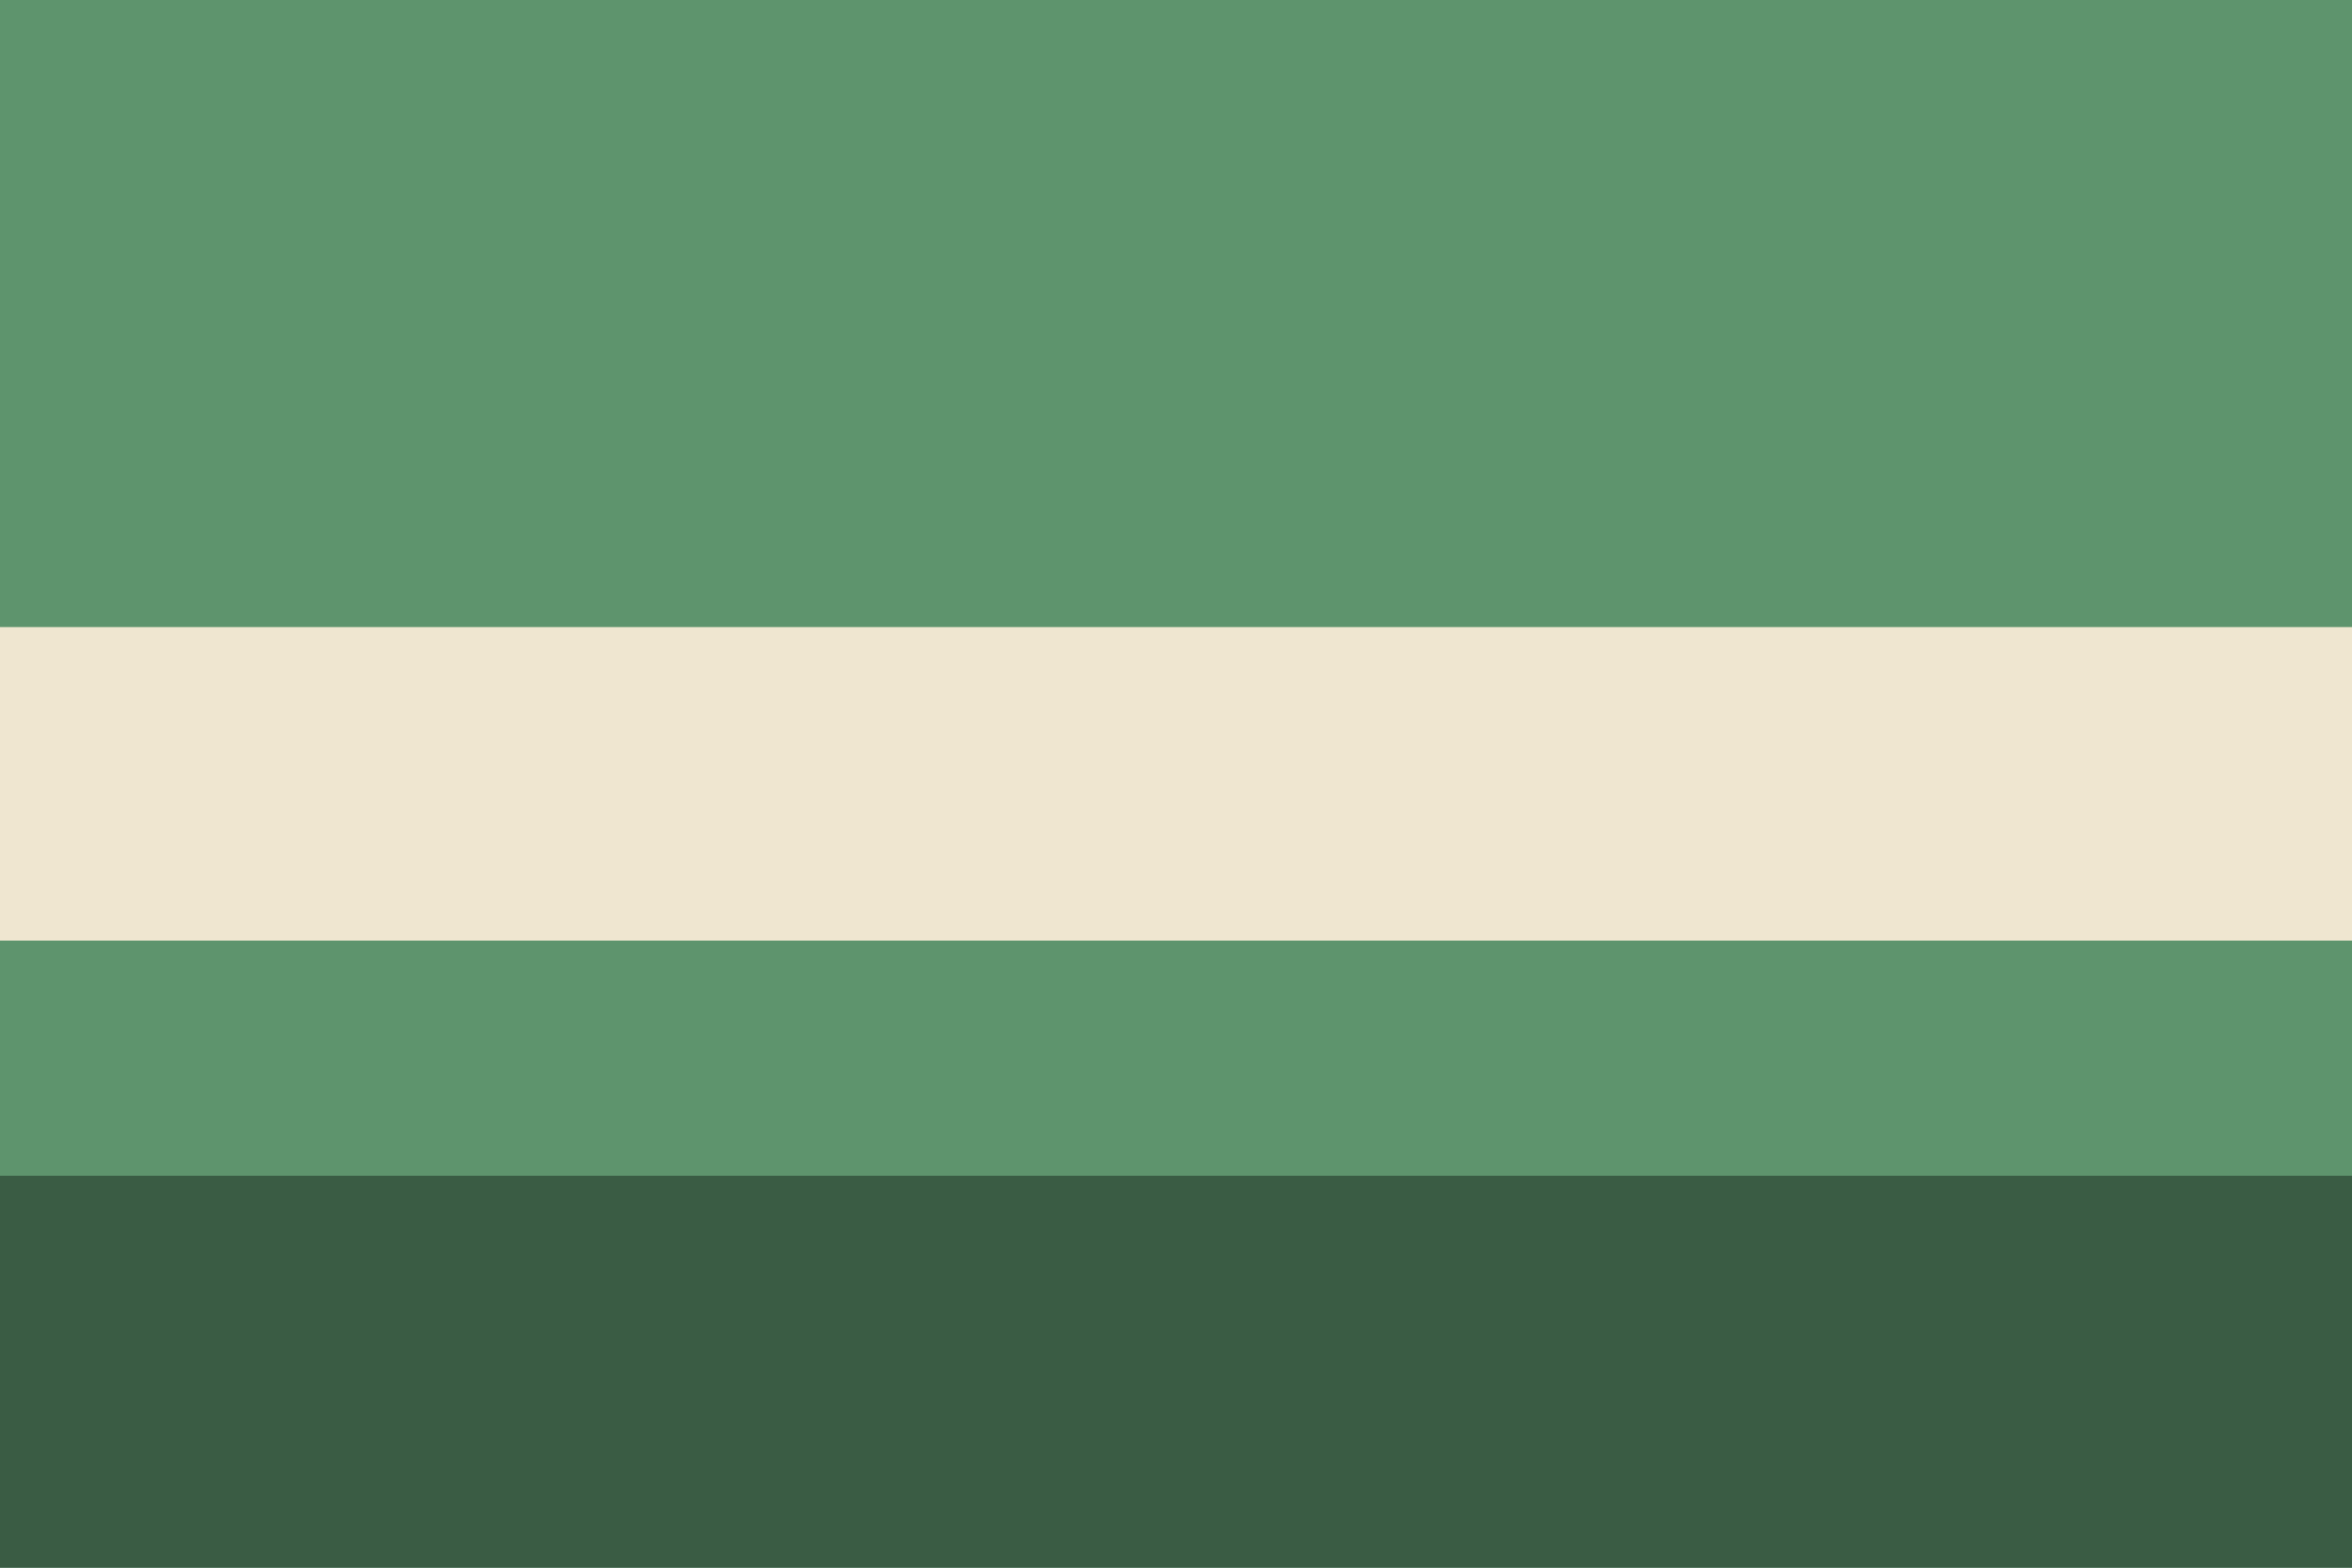
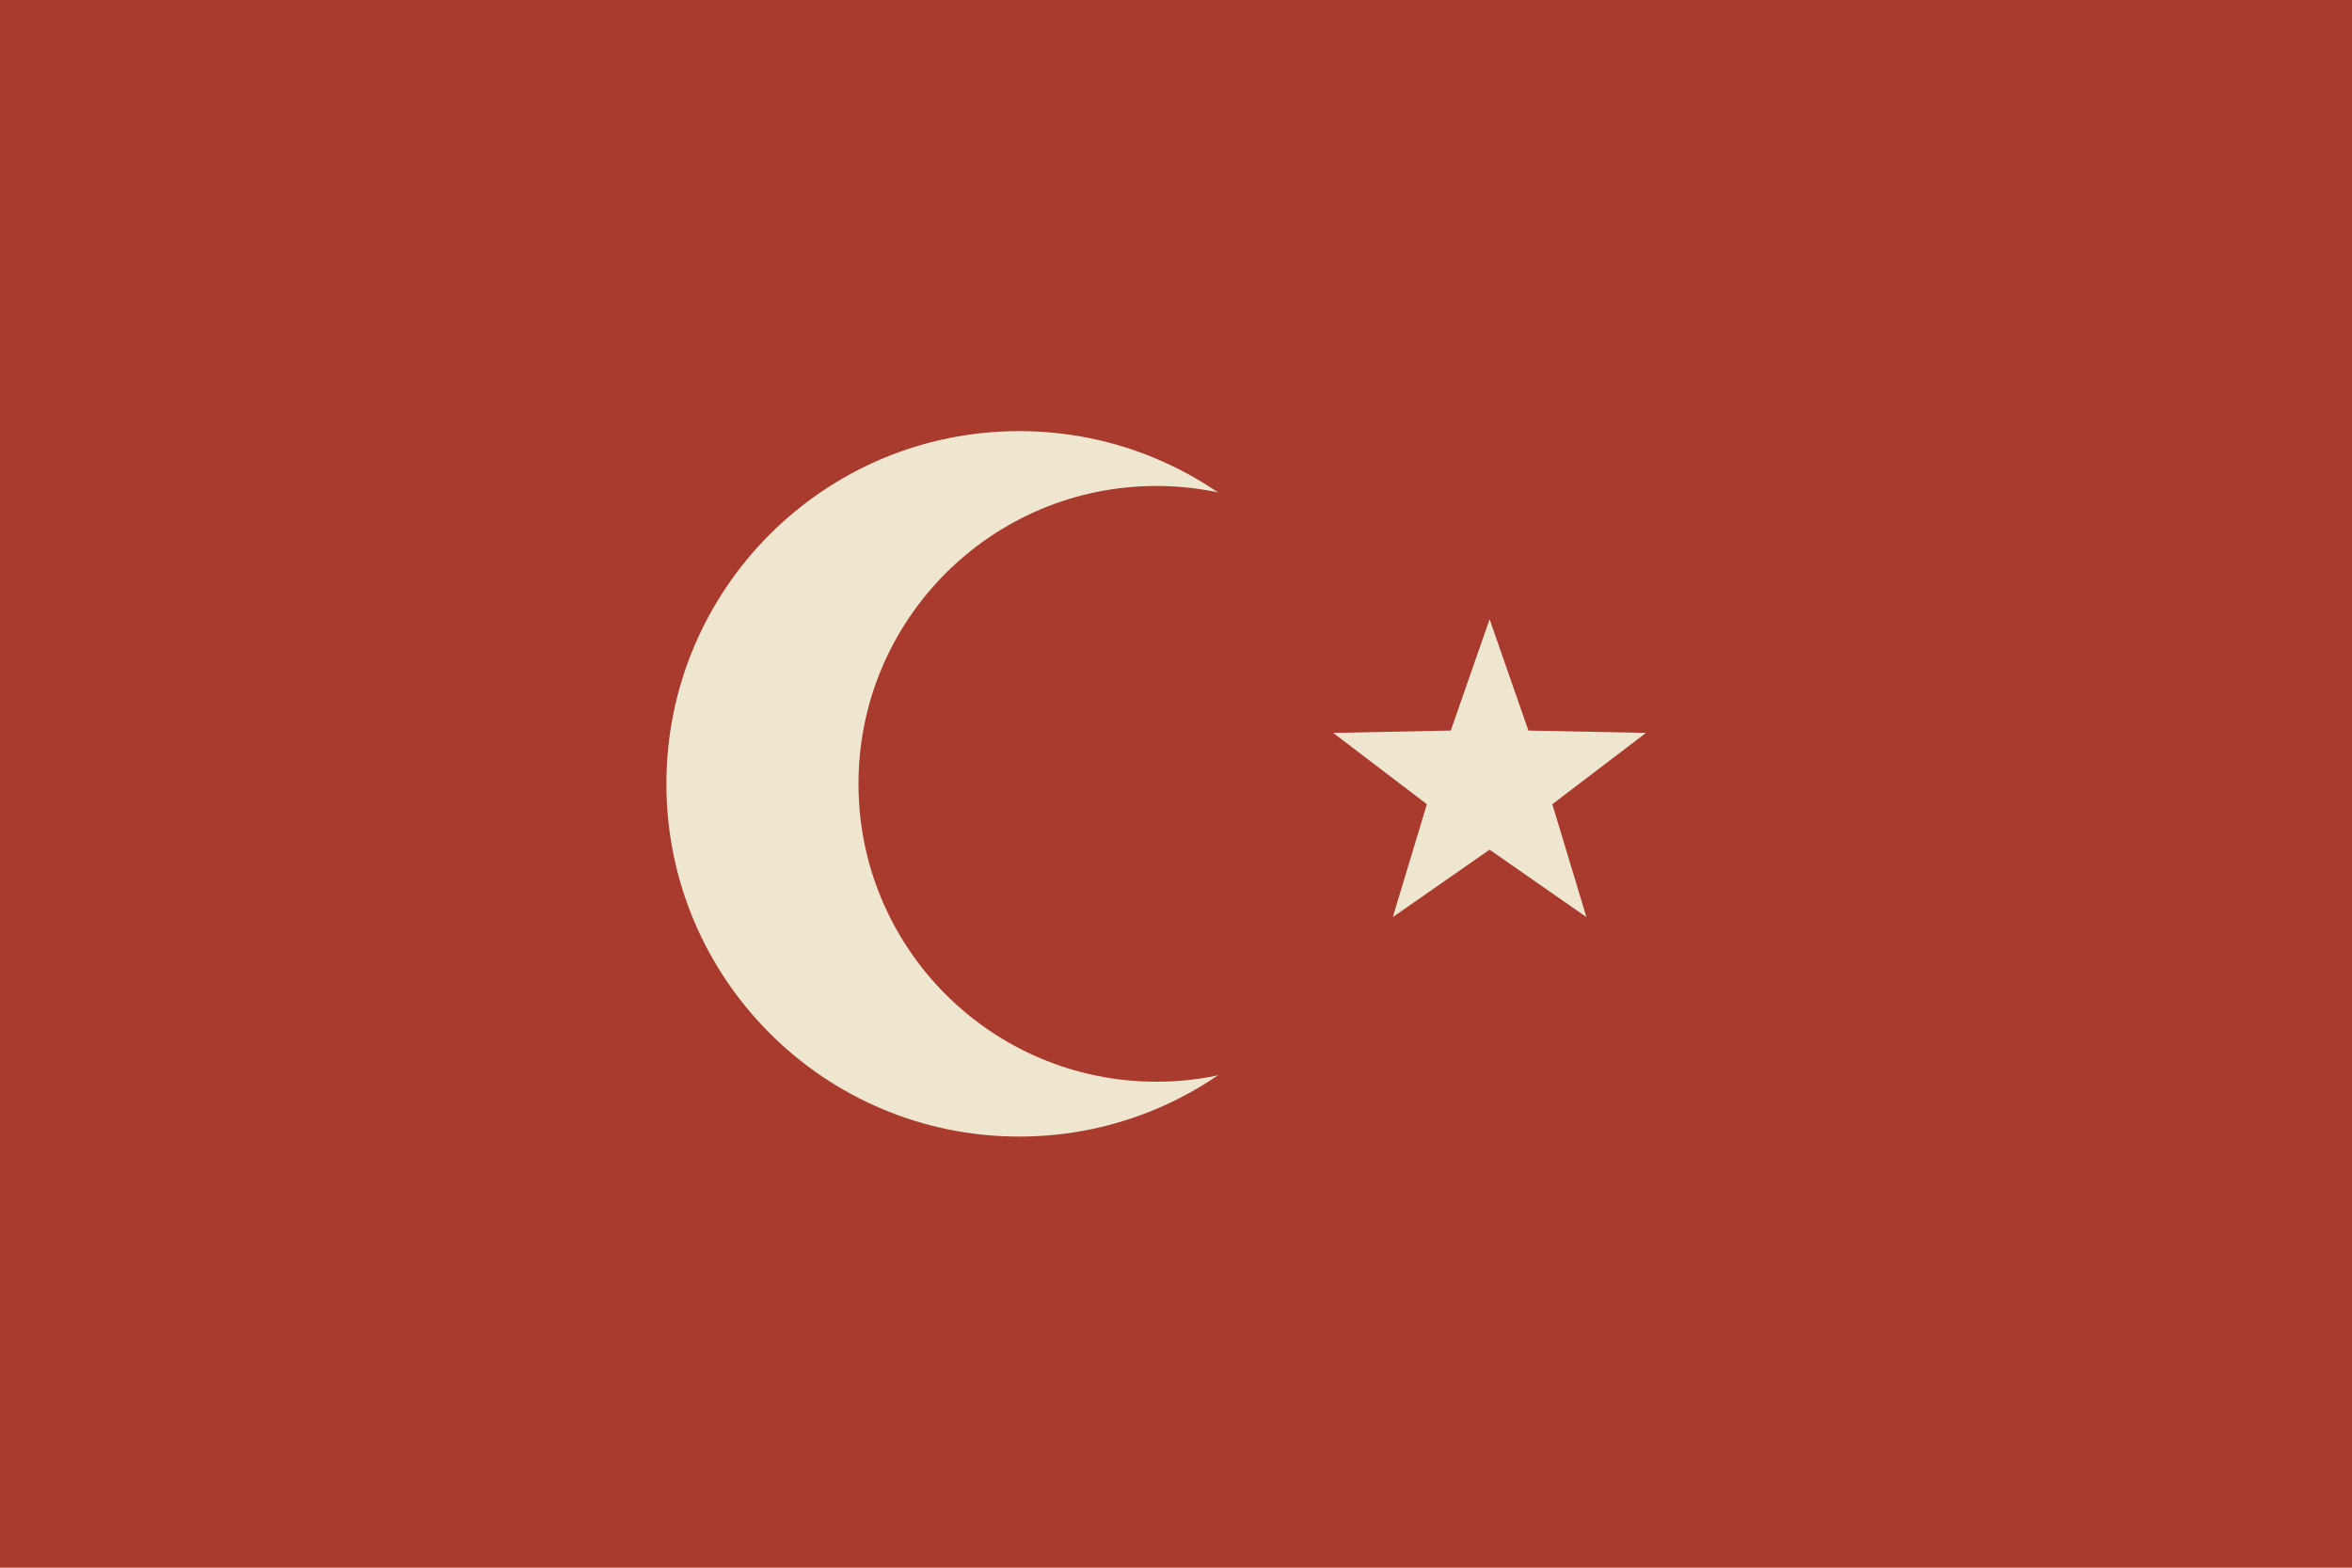
<svg xmlns="http://www.w3.org/2000/svg" viewBox="0 0 60 40">
-   <rect x="0" y="0" width="60" height="40" fill="#5e946d" />
-   <rect x="0" y="16" width="60" height="8" fill="#efe6d0" />
-   <rect x="0" y="30" width="60" height="10" fill="#3a5c44" />
+   <rect x="0" y="0" width="60" height="40" fill="#a83a2e" />
+   <circle cx="26" cy="20" r="9" fill="#efe6d0" />
+   <circle cx="29.5" cy="20" r="7.6" fill="#a83a2e" />
+   <polygon points="38.00,15.80 38.99,18.64 41.99,18.70 39.60,20.52 40.47,23.40 38.00,21.68 35.53,23.40 36.40,20.52 34.01,18.70 37.01,18.64" fill="#efe6d0" />
</svg>
